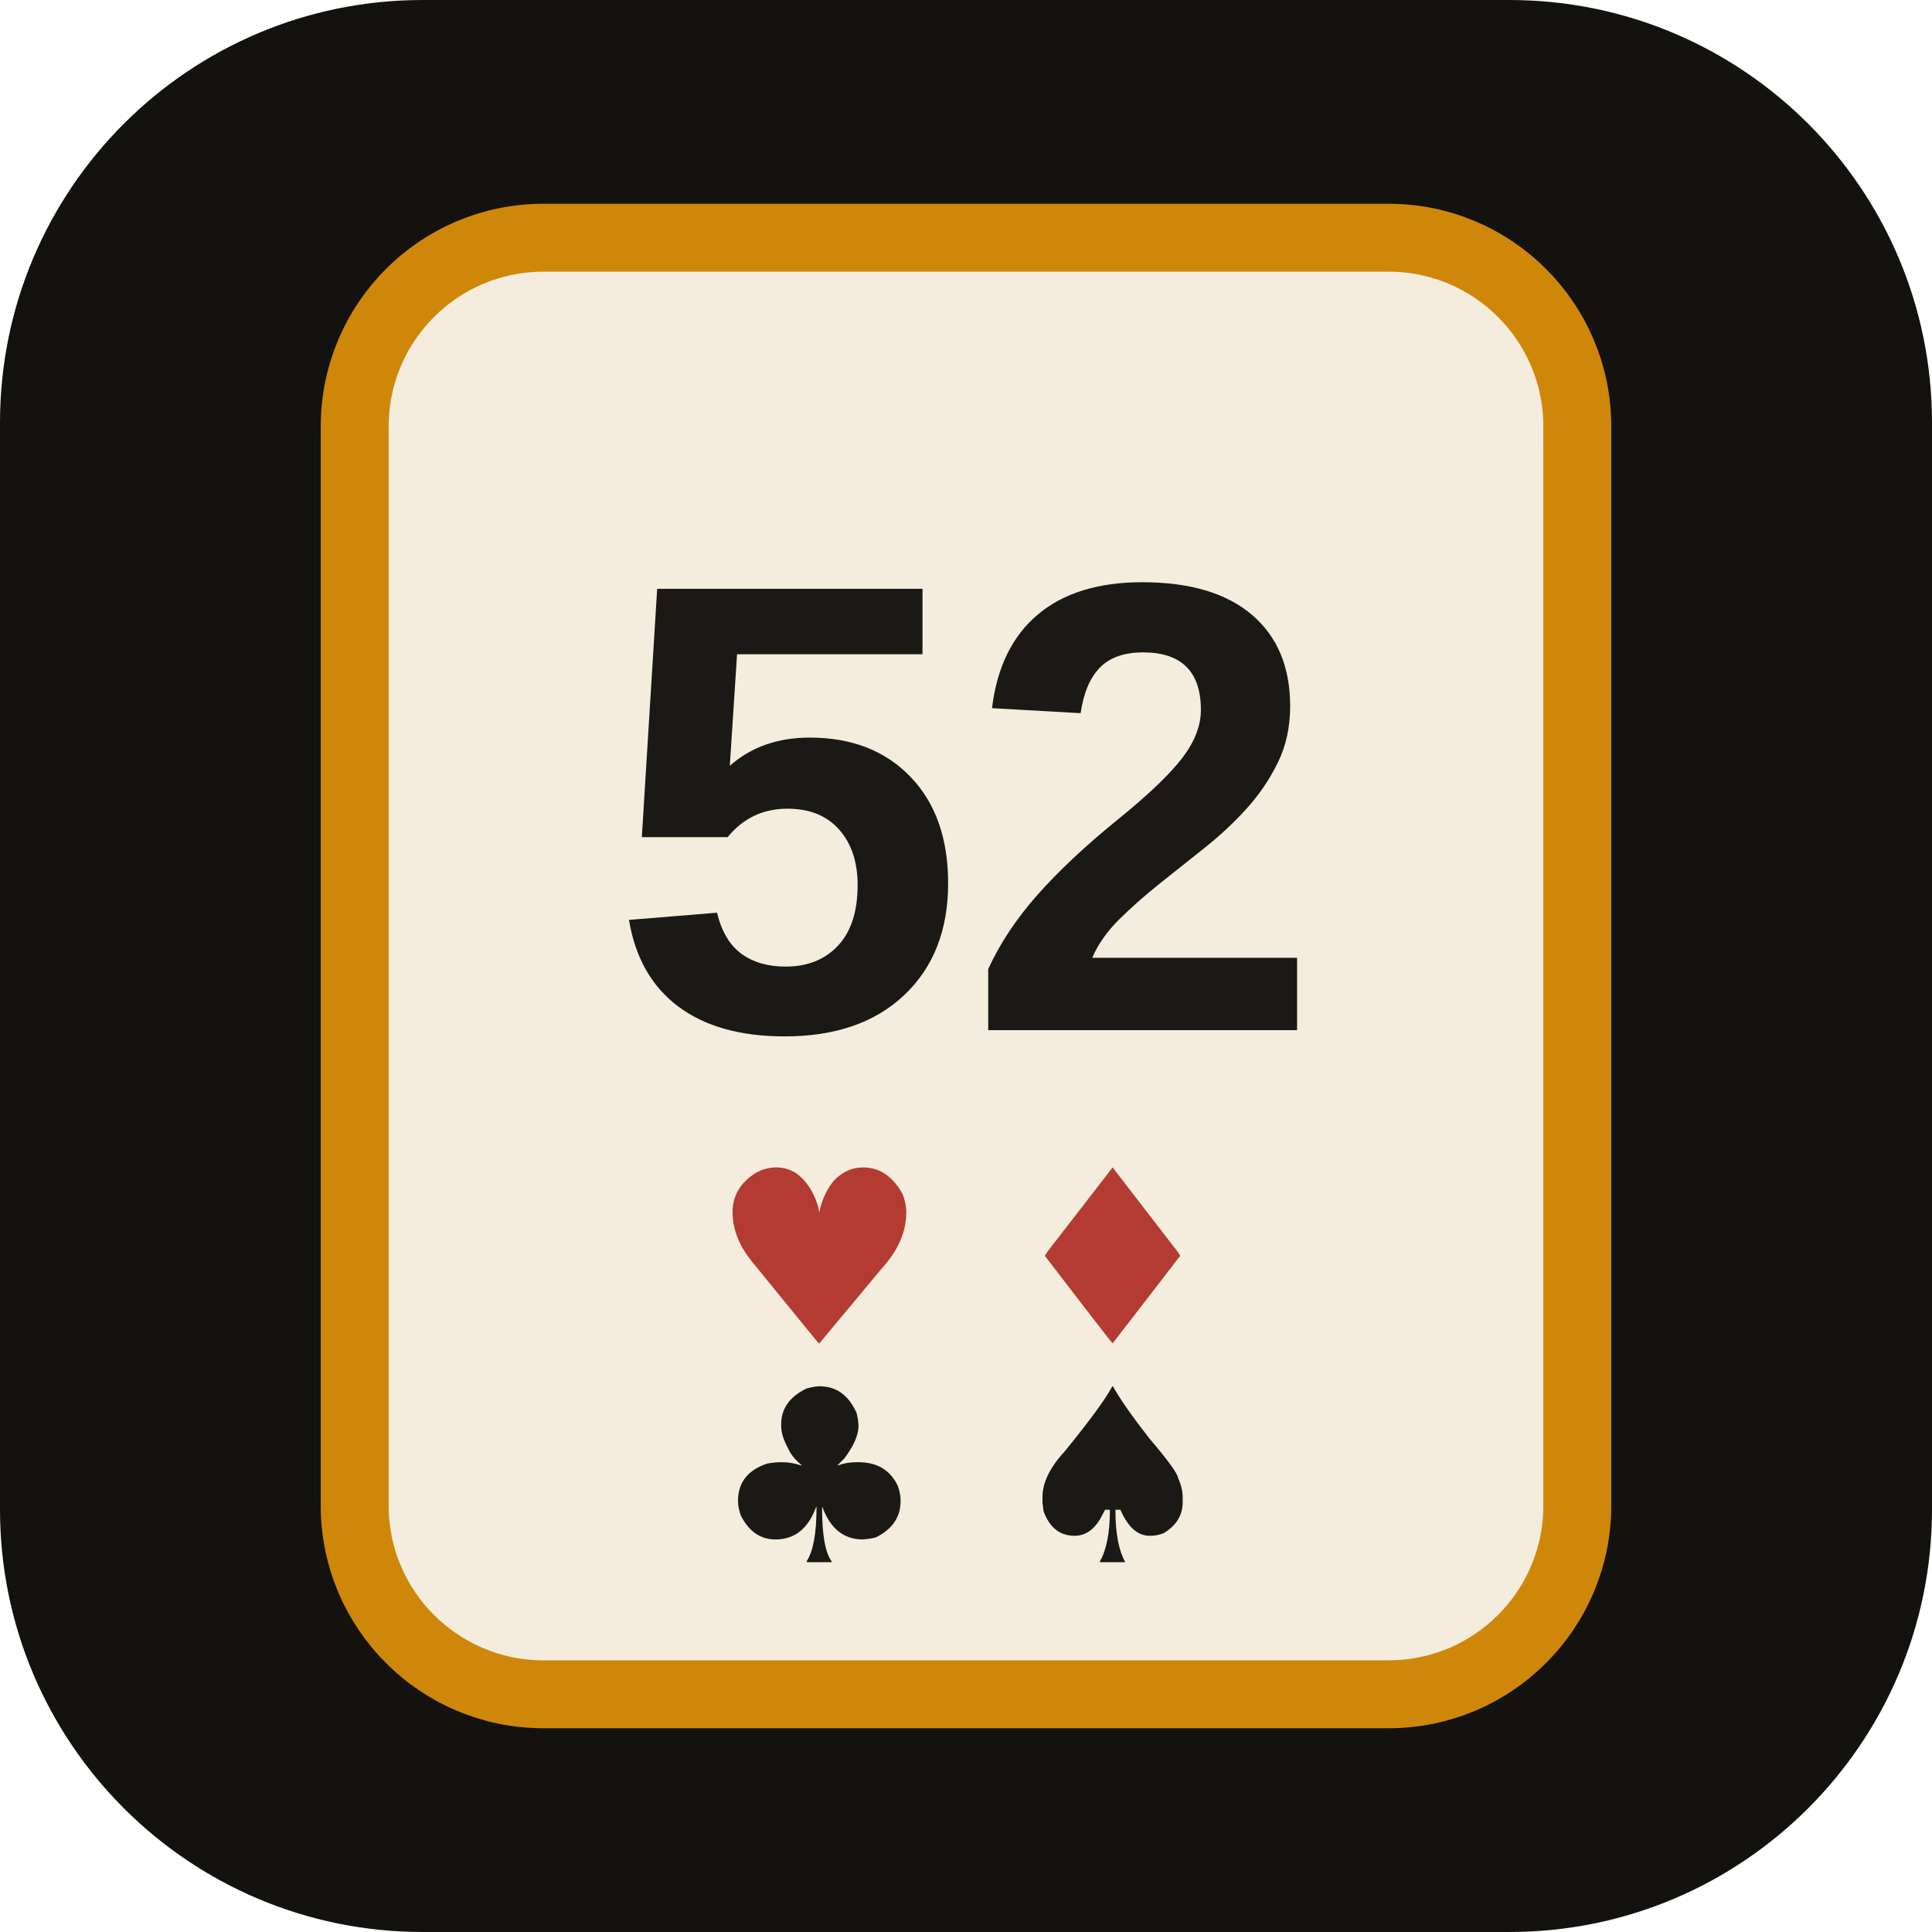
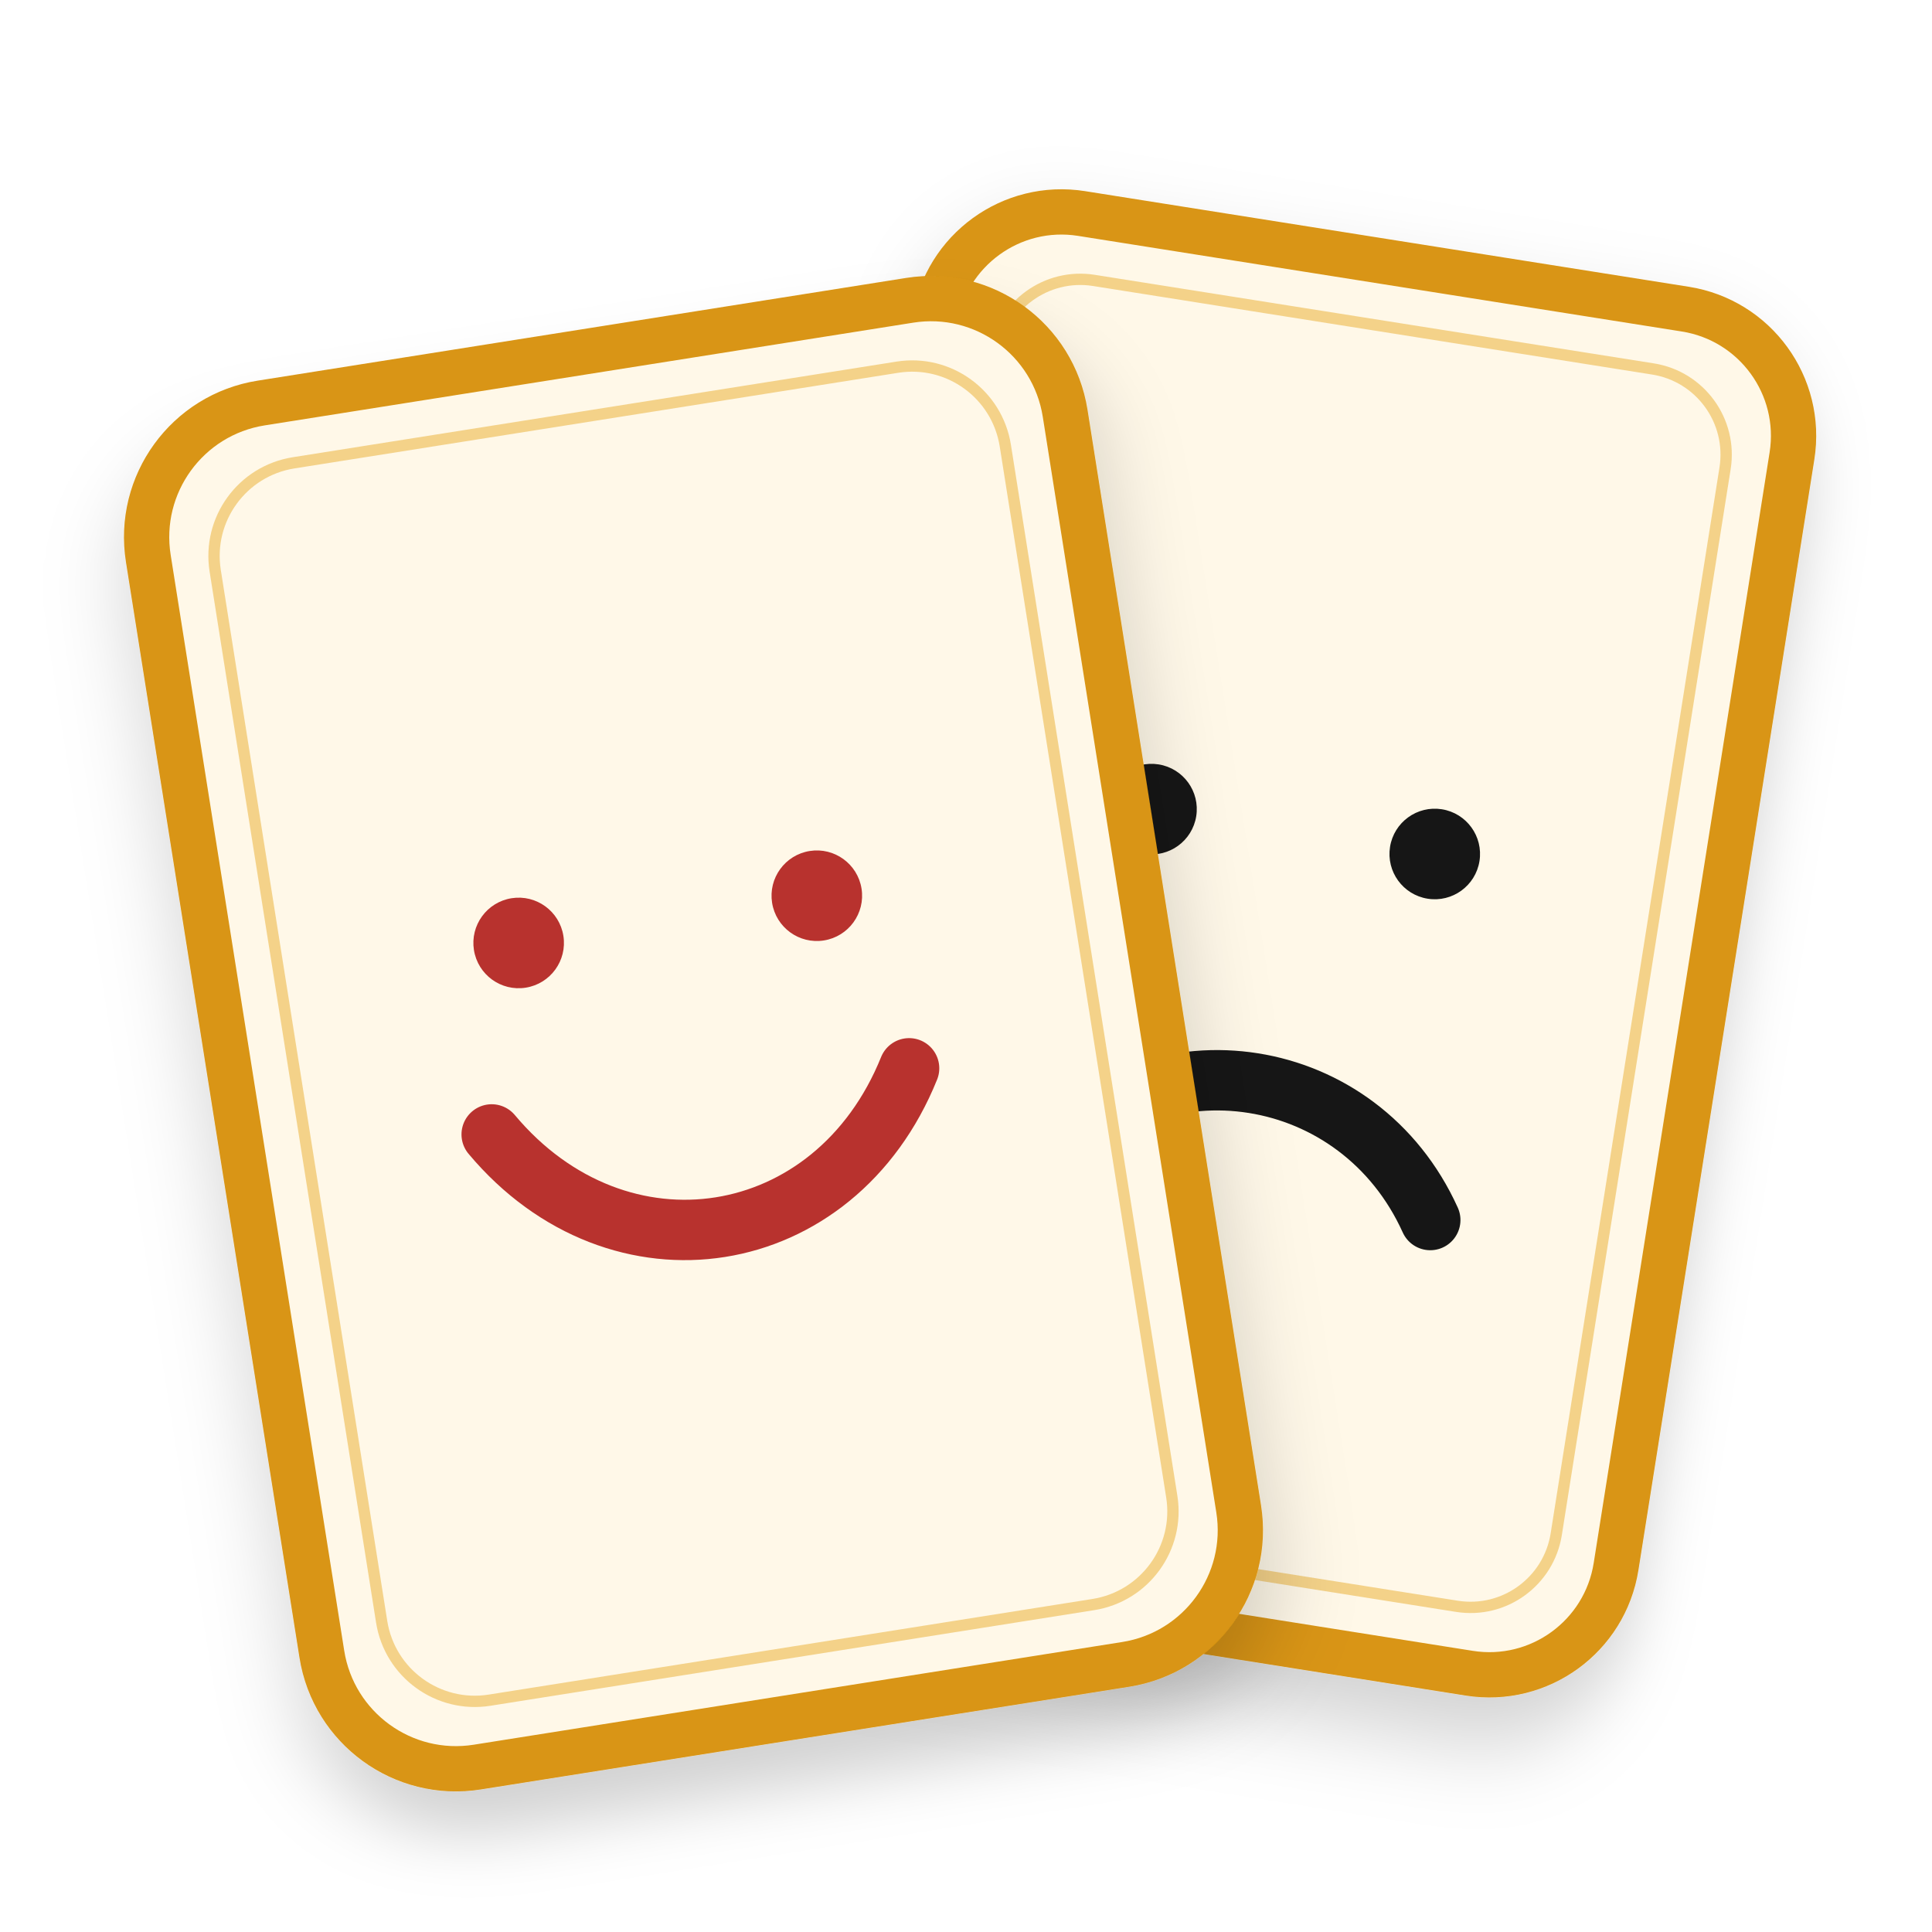
- <svg xmlns="http://www.w3.org/2000/svg" viewBox="0 0 512 512">
-   <rect width="512" height="512" rx="112" fill="#14120f" />
-   <rect x="94" y="63" width="324" height="386" rx="50" fill="#f4ecdd" stroke="#cf870a" stroke-width="18" />
-   <text x="256" y="273" text-anchor="middle" font-family="Arial Black,Arial" font-size="170" font-weight="900" fill="#1b1915">52</text>
-   <text x="256" y="356" text-anchor="middle" font-family="serif" font-size="64" fill="#b33b32">♥ ♦</text>
-   <text x="256" y="414" text-anchor="middle" font-family="serif" font-size="64" fill="#1b1915">♣ ♠</text>
+ <svg xmlns="http://www.w3.org/2000/svg" viewBox="0 0 512 512" role="img" aria-labelledby="title desc">
+   <defs>
+     <filter id="softShadow" x="-30%" y="-30%" width="160%" height="170%">
+       <feDropShadow dx="0" dy="12" stdDeviation="10" flood-color="#17130b" flood-opacity=".18" />
+     </filter>
+   </defs>
+   <g transform="rotate(9 338 250)" filter="url(#softShadow)">
+     <rect x="223" y="67" width="230" height="366" rx="34" fill="#FFF8E8" stroke="#D99513" stroke-width="12" />
+     <rect x="240" y="84" width="196" height="332" rx="23" fill="none" stroke="#F0C66A" stroke-width="3" opacity=".75" />
+     <circle cx="300" cy="220" r="12" fill="#171512" />
+     <circle cx="376" cy="220" r="12" fill="#171512" />
+     <path d="M286 316 C311 278 365 278 390 316" fill="none" stroke="#171512" stroke-width="16" stroke-linecap="round" />
+   </g>
+   <g transform="rotate(-9 183 269)" filter="url(#softShadow)">
+     <rect x="60" y="91" width="246" height="366" rx="36" fill="#FFF8E8" stroke="#D99513" stroke-width="12" />
+     <rect x="77" y="108" width="212" height="332" rx="25" fill="none" stroke="#F0C66A" stroke-width="3" opacity=".75" />
+     <circle cx="141" cy="243" r="12" fill="#B8322E" />
+     <circle cx="221" cy="243" r="12" fill="#B8322E" />
+     <path d="M126 292 C153 337 211 337 238 292" fill="none" stroke="#B8322E" stroke-width="16" stroke-linecap="round" />
+   </g>
</svg>
